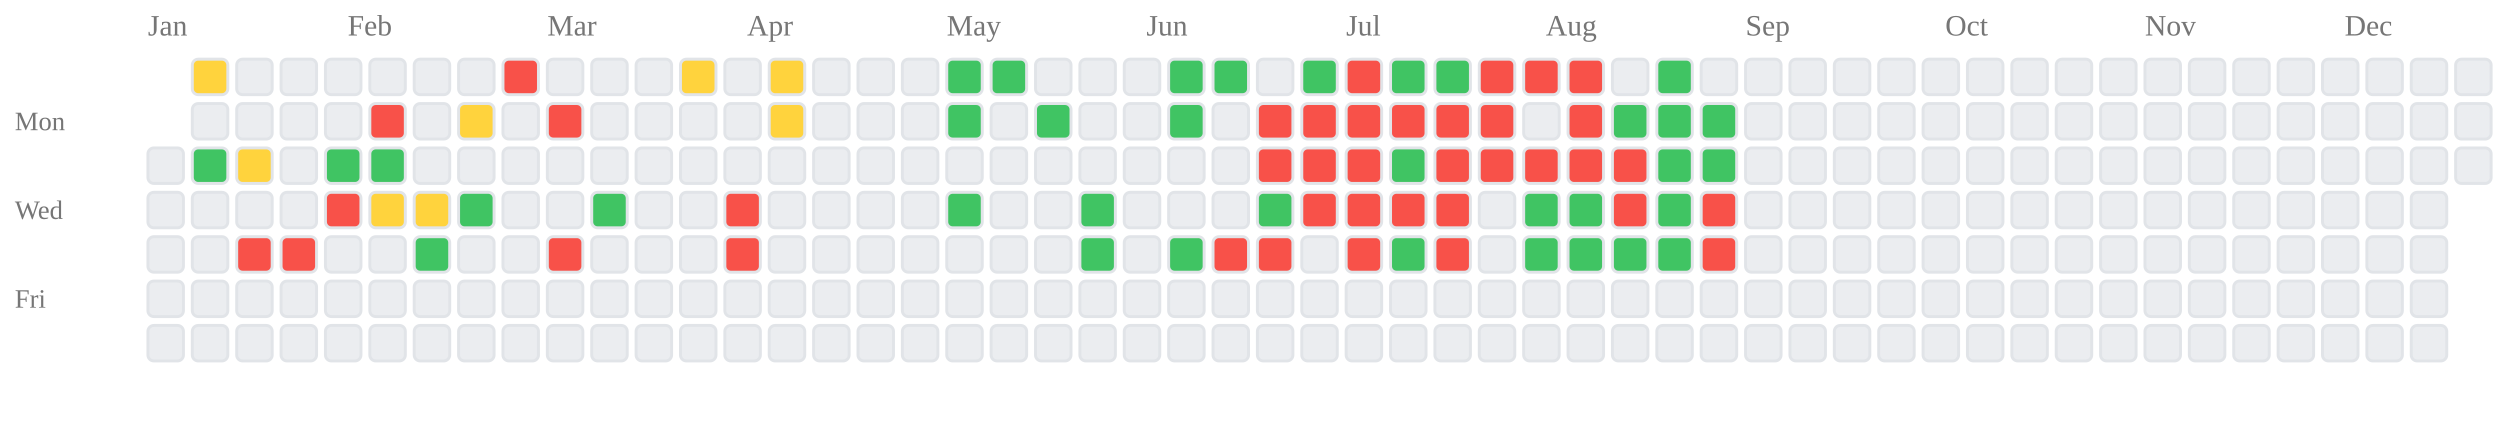
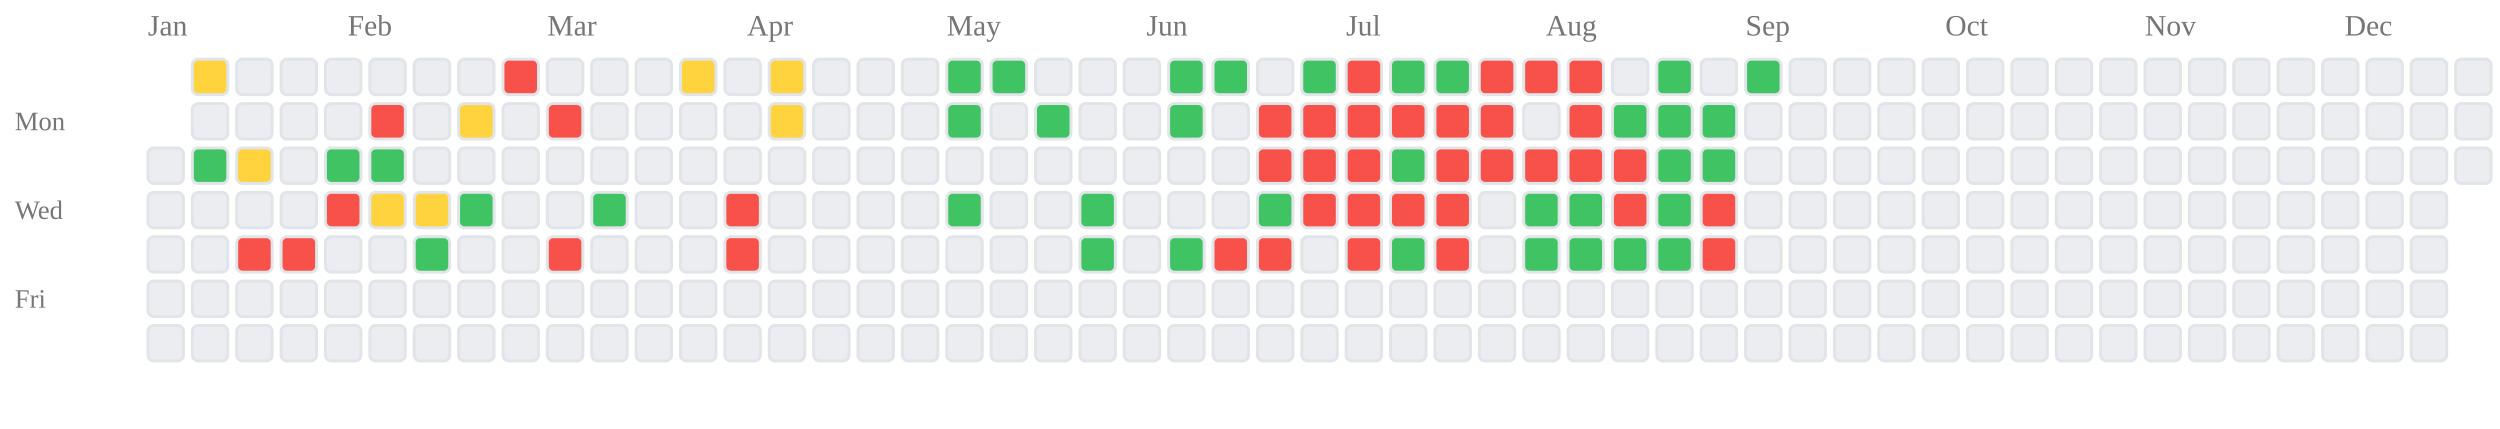
<svg xmlns="http://www.w3.org/2000/svg" width="845" height="145">
  <style>
        .month { font-size: 10px; fill: #767676; }
        .day { font-size: 9px; fill: #767676; }
        .cell { stroke: #e1e4e8; stroke-width: 1; }
        .cell-profit { fill: #40c463; }
        .cell-loss { fill: #f85149; }
        .cell-breakeven { fill: #ffd33d; }
        .cell-empty { fill: #ebedf0; }
    </style>
  <text x="50.0" y="12" class="month">Jan</text>
  <text x="117.5" y="12" class="month">Feb</text>
  <text x="185.0" y="12" class="month">Mar</text>
  <text x="252.5" y="12" class="month">Apr</text>
  <text x="320.0" y="12" class="month">May</text>
  <text x="387.5" y="12" class="month">Jun</text>
  <text x="455.0" y="12" class="month">Jul</text>
  <text x="522.5" y="12" class="month">Aug</text>
  <text x="590.0" y="12" class="month">Sep</text>
  <text x="657.5" y="12" class="month">Oct</text>
  <text x="725.0" y="12" class="month">Nov</text>
  <text x="792.5" y="12" class="month">Dec</text>
  <text x="5" y="44" class="day">Mon</text>
  <text x="5" y="74" class="day">Wed</text>
  <text x="5" y="104" class="day">Fri</text>
  <rect x="50" y="50" width="12" height="12" class="cell cell-empty" rx="2" ry="2" />
  <rect x="50" y="65" width="12" height="12" class="cell cell-empty" rx="2" ry="2" />
  <rect x="50" y="80" width="12" height="12" class="cell cell-empty" rx="2" ry="2" />
  <rect x="50" y="95" width="12" height="12" class="cell cell-empty" rx="2" ry="2" />
  <rect x="50" y="110" width="12" height="12" class="cell cell-empty" rx="2" ry="2" />
  <rect x="65" y="20" width="12" height="12" class="cell cell-breakeven" rx="2" ry="2" />
  <rect x="65" y="35" width="12" height="12" class="cell cell-empty" rx="2" ry="2" />
  <rect x="65" y="50" width="12" height="12" class="cell cell-profit" rx="2" ry="2" />
  <rect x="65" y="65" width="12" height="12" class="cell cell-empty" rx="2" ry="2" />
  <rect x="65" y="80" width="12" height="12" class="cell cell-empty" rx="2" ry="2" />
  <rect x="65" y="95" width="12" height="12" class="cell cell-empty" rx="2" ry="2" />
  <rect x="65" y="110" width="12" height="12" class="cell cell-empty" rx="2" ry="2" />
  <rect x="80" y="20" width="12" height="12" class="cell cell-empty" rx="2" ry="2" />
  <rect x="80" y="35" width="12" height="12" class="cell cell-empty" rx="2" ry="2" />
  <rect x="80" y="50" width="12" height="12" class="cell cell-breakeven" rx="2" ry="2" />
  <rect x="80" y="65" width="12" height="12" class="cell cell-empty" rx="2" ry="2" />
  <rect x="80" y="80" width="12" height="12" class="cell cell-loss" rx="2" ry="2" />
  <rect x="80" y="95" width="12" height="12" class="cell cell-empty" rx="2" ry="2" />
  <rect x="80" y="110" width="12" height="12" class="cell cell-empty" rx="2" ry="2" />
  <rect x="95" y="20" width="12" height="12" class="cell cell-empty" rx="2" ry="2" />
  <rect x="95" y="35" width="12" height="12" class="cell cell-empty" rx="2" ry="2" />
  <rect x="95" y="50" width="12" height="12" class="cell cell-empty" rx="2" ry="2" />
  <rect x="95" y="65" width="12" height="12" class="cell cell-empty" rx="2" ry="2" />
  <rect x="95" y="80" width="12" height="12" class="cell cell-loss" rx="2" ry="2" />
  <rect x="95" y="95" width="12" height="12" class="cell cell-empty" rx="2" ry="2" />
  <rect x="95" y="110" width="12" height="12" class="cell cell-empty" rx="2" ry="2" />
  <rect x="110" y="20" width="12" height="12" class="cell cell-empty" rx="2" ry="2" />
  <rect x="110" y="35" width="12" height="12" class="cell cell-empty" rx="2" ry="2" />
  <rect x="110" y="50" width="12" height="12" class="cell cell-profit" rx="2" ry="2" />
  <rect x="110" y="65" width="12" height="12" class="cell cell-loss" rx="2" ry="2" />
  <rect x="110" y="80" width="12" height="12" class="cell cell-empty" rx="2" ry="2" />
  <rect x="110" y="95" width="12" height="12" class="cell cell-empty" rx="2" ry="2" />
  <rect x="110" y="110" width="12" height="12" class="cell cell-empty" rx="2" ry="2" />
  <rect x="125" y="20" width="12" height="12" class="cell cell-empty" rx="2" ry="2" />
  <rect x="125" y="35" width="12" height="12" class="cell cell-loss" rx="2" ry="2" />
  <rect x="125" y="50" width="12" height="12" class="cell cell-profit" rx="2" ry="2" />
  <rect x="125" y="65" width="12" height="12" class="cell cell-breakeven" rx="2" ry="2" />
  <rect x="125" y="80" width="12" height="12" class="cell cell-empty" rx="2" ry="2" />
  <rect x="125" y="95" width="12" height="12" class="cell cell-empty" rx="2" ry="2" />
  <rect x="125" y="110" width="12" height="12" class="cell cell-empty" rx="2" ry="2" />
  <rect x="140" y="20" width="12" height="12" class="cell cell-empty" rx="2" ry="2" />
  <rect x="140" y="35" width="12" height="12" class="cell cell-empty" rx="2" ry="2" />
  <rect x="140" y="50" width="12" height="12" class="cell cell-empty" rx="2" ry="2" />
  <rect x="140" y="65" width="12" height="12" class="cell cell-breakeven" rx="2" ry="2" />
  <rect x="140" y="80" width="12" height="12" class="cell cell-profit" rx="2" ry="2" />
  <rect x="140" y="95" width="12" height="12" class="cell cell-empty" rx="2" ry="2" />
  <rect x="140" y="110" width="12" height="12" class="cell cell-empty" rx="2" ry="2" />
  <rect x="155" y="20" width="12" height="12" class="cell cell-empty" rx="2" ry="2" />
  <rect x="155" y="35" width="12" height="12" class="cell cell-breakeven" rx="2" ry="2" />
  <rect x="155" y="50" width="12" height="12" class="cell cell-empty" rx="2" ry="2" />
  <rect x="155" y="65" width="12" height="12" class="cell cell-profit" rx="2" ry="2" />
  <rect x="155" y="80" width="12" height="12" class="cell cell-empty" rx="2" ry="2" />
  <rect x="155" y="95" width="12" height="12" class="cell cell-empty" rx="2" ry="2" />
  <rect x="155" y="110" width="12" height="12" class="cell cell-empty" rx="2" ry="2" />
  <rect x="170" y="20" width="12" height="12" class="cell cell-loss" rx="2" ry="2" />
  <rect x="170" y="35" width="12" height="12" class="cell cell-empty" rx="2" ry="2" />
  <rect x="170" y="50" width="12" height="12" class="cell cell-empty" rx="2" ry="2" />
  <rect x="170" y="65" width="12" height="12" class="cell cell-empty" rx="2" ry="2" />
  <rect x="170" y="80" width="12" height="12" class="cell cell-empty" rx="2" ry="2" />
  <rect x="170" y="95" width="12" height="12" class="cell cell-empty" rx="2" ry="2" />
  <rect x="170" y="110" width="12" height="12" class="cell cell-empty" rx="2" ry="2" />
  <rect x="185" y="20" width="12" height="12" class="cell cell-empty" rx="2" ry="2" />
  <rect x="185" y="35" width="12" height="12" class="cell cell-loss" rx="2" ry="2" />
  <rect x="185" y="50" width="12" height="12" class="cell cell-empty" rx="2" ry="2" />
  <rect x="185" y="65" width="12" height="12" class="cell cell-empty" rx="2" ry="2" />
  <rect x="185" y="80" width="12" height="12" class="cell cell-loss" rx="2" ry="2" />
  <rect x="185" y="95" width="12" height="12" class="cell cell-empty" rx="2" ry="2" />
  <rect x="185" y="110" width="12" height="12" class="cell cell-empty" rx="2" ry="2" />
  <rect x="200" y="20" width="12" height="12" class="cell cell-empty" rx="2" ry="2" />
  <rect x="200" y="35" width="12" height="12" class="cell cell-empty" rx="2" ry="2" />
  <rect x="200" y="50" width="12" height="12" class="cell cell-empty" rx="2" ry="2" />
  <rect x="200" y="65" width="12" height="12" class="cell cell-profit" rx="2" ry="2" />
  <rect x="200" y="80" width="12" height="12" class="cell cell-empty" rx="2" ry="2" />
  <rect x="200" y="95" width="12" height="12" class="cell cell-empty" rx="2" ry="2" />
  <rect x="200" y="110" width="12" height="12" class="cell cell-empty" rx="2" ry="2" />
  <rect x="215" y="20" width="12" height="12" class="cell cell-empty" rx="2" ry="2" />
  <rect x="215" y="35" width="12" height="12" class="cell cell-empty" rx="2" ry="2" />
  <rect x="215" y="50" width="12" height="12" class="cell cell-empty" rx="2" ry="2" />
  <rect x="215" y="65" width="12" height="12" class="cell cell-empty" rx="2" ry="2" />
  <rect x="215" y="80" width="12" height="12" class="cell cell-empty" rx="2" ry="2" />
  <rect x="215" y="95" width="12" height="12" class="cell cell-empty" rx="2" ry="2" />
  <rect x="215" y="110" width="12" height="12" class="cell cell-empty" rx="2" ry="2" />
  <rect x="230" y="20" width="12" height="12" class="cell cell-breakeven" rx="2" ry="2" />
  <rect x="230" y="35" width="12" height="12" class="cell cell-empty" rx="2" ry="2" />
  <rect x="230" y="50" width="12" height="12" class="cell cell-empty" rx="2" ry="2" />
  <rect x="230" y="65" width="12" height="12" class="cell cell-empty" rx="2" ry="2" />
  <rect x="230" y="80" width="12" height="12" class="cell cell-empty" rx="2" ry="2" />
  <rect x="230" y="95" width="12" height="12" class="cell cell-empty" rx="2" ry="2" />
  <rect x="230" y="110" width="12" height="12" class="cell cell-empty" rx="2" ry="2" />
  <rect x="245" y="20" width="12" height="12" class="cell cell-empty" rx="2" ry="2" />
  <rect x="245" y="35" width="12" height="12" class="cell cell-empty" rx="2" ry="2" />
  <rect x="245" y="50" width="12" height="12" class="cell cell-empty" rx="2" ry="2" />
  <rect x="245" y="65" width="12" height="12" class="cell cell-loss" rx="2" ry="2" />
  <rect x="245" y="80" width="12" height="12" class="cell cell-loss" rx="2" ry="2" />
  <rect x="245" y="95" width="12" height="12" class="cell cell-empty" rx="2" ry="2" />
  <rect x="245" y="110" width="12" height="12" class="cell cell-empty" rx="2" ry="2" />
  <rect x="260" y="20" width="12" height="12" class="cell cell-breakeven" rx="2" ry="2" />
  <rect x="260" y="35" width="12" height="12" class="cell cell-breakeven" rx="2" ry="2" />
  <rect x="260" y="50" width="12" height="12" class="cell cell-empty" rx="2" ry="2" />
  <rect x="260" y="65" width="12" height="12" class="cell cell-empty" rx="2" ry="2" />
  <rect x="260" y="80" width="12" height="12" class="cell cell-empty" rx="2" ry="2" />
  <rect x="260" y="95" width="12" height="12" class="cell cell-empty" rx="2" ry="2" />
  <rect x="260" y="110" width="12" height="12" class="cell cell-empty" rx="2" ry="2" />
  <rect x="275" y="20" width="12" height="12" class="cell cell-empty" rx="2" ry="2" />
  <rect x="275" y="35" width="12" height="12" class="cell cell-empty" rx="2" ry="2" />
  <rect x="275" y="50" width="12" height="12" class="cell cell-empty" rx="2" ry="2" />
  <rect x="275" y="65" width="12" height="12" class="cell cell-empty" rx="2" ry="2" />
  <rect x="275" y="80" width="12" height="12" class="cell cell-empty" rx="2" ry="2" />
  <rect x="275" y="95" width="12" height="12" class="cell cell-empty" rx="2" ry="2" />
  <rect x="275" y="110" width="12" height="12" class="cell cell-empty" rx="2" ry="2" />
  <rect x="290" y="20" width="12" height="12" class="cell cell-empty" rx="2" ry="2" />
  <rect x="290" y="35" width="12" height="12" class="cell cell-empty" rx="2" ry="2" />
  <rect x="290" y="50" width="12" height="12" class="cell cell-empty" rx="2" ry="2" />
  <rect x="290" y="65" width="12" height="12" class="cell cell-empty" rx="2" ry="2" />
  <rect x="290" y="80" width="12" height="12" class="cell cell-empty" rx="2" ry="2" />
  <rect x="290" y="95" width="12" height="12" class="cell cell-empty" rx="2" ry="2" />
  <rect x="290" y="110" width="12" height="12" class="cell cell-empty" rx="2" ry="2" />
  <rect x="305" y="20" width="12" height="12" class="cell cell-empty" rx="2" ry="2" />
  <rect x="305" y="35" width="12" height="12" class="cell cell-empty" rx="2" ry="2" />
  <rect x="305" y="50" width="12" height="12" class="cell cell-empty" rx="2" ry="2" />
  <rect x="305" y="65" width="12" height="12" class="cell cell-empty" rx="2" ry="2" />
  <rect x="305" y="80" width="12" height="12" class="cell cell-empty" rx="2" ry="2" />
  <rect x="305" y="95" width="12" height="12" class="cell cell-empty" rx="2" ry="2" />
  <rect x="305" y="110" width="12" height="12" class="cell cell-empty" rx="2" ry="2" />
  <rect x="320" y="20" width="12" height="12" class="cell cell-profit" rx="2" ry="2" />
  <rect x="320" y="35" width="12" height="12" class="cell cell-profit" rx="2" ry="2" />
  <rect x="320" y="50" width="12" height="12" class="cell cell-empty" rx="2" ry="2" />
  <rect x="320" y="65" width="12" height="12" class="cell cell-profit" rx="2" ry="2" />
  <rect x="320" y="80" width="12" height="12" class="cell cell-empty" rx="2" ry="2" />
  <rect x="320" y="95" width="12" height="12" class="cell cell-empty" rx="2" ry="2" />
  <rect x="320" y="110" width="12" height="12" class="cell cell-empty" rx="2" ry="2" />
  <rect x="335" y="20" width="12" height="12" class="cell cell-profit" rx="2" ry="2" />
  <rect x="335" y="35" width="12" height="12" class="cell cell-empty" rx="2" ry="2" />
  <rect x="335" y="50" width="12" height="12" class="cell cell-empty" rx="2" ry="2" />
  <rect x="335" y="65" width="12" height="12" class="cell cell-empty" rx="2" ry="2" />
  <rect x="335" y="80" width="12" height="12" class="cell cell-empty" rx="2" ry="2" />
  <rect x="335" y="95" width="12" height="12" class="cell cell-empty" rx="2" ry="2" />
  <rect x="335" y="110" width="12" height="12" class="cell cell-empty" rx="2" ry="2" />
  <rect x="350" y="20" width="12" height="12" class="cell cell-empty" rx="2" ry="2" />
  <rect x="350" y="35" width="12" height="12" class="cell cell-profit" rx="2" ry="2" />
  <rect x="350" y="50" width="12" height="12" class="cell cell-empty" rx="2" ry="2" />
  <rect x="350" y="65" width="12" height="12" class="cell cell-empty" rx="2" ry="2" />
  <rect x="350" y="80" width="12" height="12" class="cell cell-empty" rx="2" ry="2" />
  <rect x="350" y="95" width="12" height="12" class="cell cell-empty" rx="2" ry="2" />
  <rect x="350" y="110" width="12" height="12" class="cell cell-empty" rx="2" ry="2" />
  <rect x="365" y="20" width="12" height="12" class="cell cell-empty" rx="2" ry="2" />
  <rect x="365" y="35" width="12" height="12" class="cell cell-empty" rx="2" ry="2" />
  <rect x="365" y="50" width="12" height="12" class="cell cell-empty" rx="2" ry="2" />
  <rect x="365" y="65" width="12" height="12" class="cell cell-profit" rx="2" ry="2" />
  <rect x="365" y="80" width="12" height="12" class="cell cell-profit" rx="2" ry="2" />
  <rect x="365" y="95" width="12" height="12" class="cell cell-empty" rx="2" ry="2" />
  <rect x="365" y="110" width="12" height="12" class="cell cell-empty" rx="2" ry="2" />
  <rect x="380" y="20" width="12" height="12" class="cell cell-empty" rx="2" ry="2" />
  <rect x="380" y="35" width="12" height="12" class="cell cell-empty" rx="2" ry="2" />
  <rect x="380" y="50" width="12" height="12" class="cell cell-empty" rx="2" ry="2" />
  <rect x="380" y="65" width="12" height="12" class="cell cell-empty" rx="2" ry="2" />
  <rect x="380" y="80" width="12" height="12" class="cell cell-empty" rx="2" ry="2" />
  <rect x="380" y="95" width="12" height="12" class="cell cell-empty" rx="2" ry="2" />
  <rect x="380" y="110" width="12" height="12" class="cell cell-empty" rx="2" ry="2" />
  <rect x="395" y="20" width="12" height="12" class="cell cell-profit" rx="2" ry="2" />
  <rect x="395" y="35" width="12" height="12" class="cell cell-profit" rx="2" ry="2" />
  <rect x="395" y="50" width="12" height="12" class="cell cell-empty" rx="2" ry="2" />
  <rect x="395" y="65" width="12" height="12" class="cell cell-empty" rx="2" ry="2" />
  <rect x="395" y="80" width="12" height="12" class="cell cell-profit" rx="2" ry="2" />
  <rect x="395" y="95" width="12" height="12" class="cell cell-empty" rx="2" ry="2" />
  <rect x="395" y="110" width="12" height="12" class="cell cell-empty" rx="2" ry="2" />
  <rect x="410" y="20" width="12" height="12" class="cell cell-profit" rx="2" ry="2" />
  <rect x="410" y="35" width="12" height="12" class="cell cell-empty" rx="2" ry="2" />
  <rect x="410" y="50" width="12" height="12" class="cell cell-empty" rx="2" ry="2" />
  <rect x="410" y="65" width="12" height="12" class="cell cell-empty" rx="2" ry="2" />
  <rect x="410" y="80" width="12" height="12" class="cell cell-loss" rx="2" ry="2" />
  <rect x="410" y="95" width="12" height="12" class="cell cell-empty" rx="2" ry="2" />
  <rect x="410" y="110" width="12" height="12" class="cell cell-empty" rx="2" ry="2" />
  <rect x="425" y="20" width="12" height="12" class="cell cell-empty" rx="2" ry="2" />
  <rect x="425" y="35" width="12" height="12" class="cell cell-loss" rx="2" ry="2" />
  <rect x="425" y="50" width="12" height="12" class="cell cell-loss" rx="2" ry="2" />
  <rect x="425" y="65" width="12" height="12" class="cell cell-profit" rx="2" ry="2" />
  <rect x="425" y="80" width="12" height="12" class="cell cell-loss" rx="2" ry="2" />
  <rect x="425" y="95" width="12" height="12" class="cell cell-empty" rx="2" ry="2" />
  <rect x="425" y="110" width="12" height="12" class="cell cell-empty" rx="2" ry="2" />
  <rect x="440" y="20" width="12" height="12" class="cell cell-profit" rx="2" ry="2" />
  <rect x="440" y="35" width="12" height="12" class="cell cell-loss" rx="2" ry="2" />
  <rect x="440" y="50" width="12" height="12" class="cell cell-loss" rx="2" ry="2" />
  <rect x="440" y="65" width="12" height="12" class="cell cell-loss" rx="2" ry="2" />
  <rect x="440" y="80" width="12" height="12" class="cell cell-empty" rx="2" ry="2" />
  <rect x="440" y="95" width="12" height="12" class="cell cell-empty" rx="2" ry="2" />
  <rect x="440" y="110" width="12" height="12" class="cell cell-empty" rx="2" ry="2" />
  <rect x="455" y="20" width="12" height="12" class="cell cell-loss" rx="2" ry="2" />
  <rect x="455" y="35" width="12" height="12" class="cell cell-loss" rx="2" ry="2" />
  <rect x="455" y="50" width="12" height="12" class="cell cell-loss" rx="2" ry="2" />
  <rect x="455" y="65" width="12" height="12" class="cell cell-loss" rx="2" ry="2" />
  <rect x="455" y="80" width="12" height="12" class="cell cell-loss" rx="2" ry="2" />
  <rect x="455" y="95" width="12" height="12" class="cell cell-empty" rx="2" ry="2" />
  <rect x="455" y="110" width="12" height="12" class="cell cell-empty" rx="2" ry="2" />
  <rect x="470" y="20" width="12" height="12" class="cell cell-profit" rx="2" ry="2" />
  <rect x="470" y="35" width="12" height="12" class="cell cell-loss" rx="2" ry="2" />
  <rect x="470" y="50" width="12" height="12" class="cell cell-profit" rx="2" ry="2" />
  <rect x="470" y="65" width="12" height="12" class="cell cell-loss" rx="2" ry="2" />
  <rect x="470" y="80" width="12" height="12" class="cell cell-profit" rx="2" ry="2" />
  <rect x="470" y="95" width="12" height="12" class="cell cell-empty" rx="2" ry="2" />
  <rect x="470" y="110" width="12" height="12" class="cell cell-empty" rx="2" ry="2" />
  <rect x="485" y="20" width="12" height="12" class="cell cell-profit" rx="2" ry="2" />
  <rect x="485" y="35" width="12" height="12" class="cell cell-loss" rx="2" ry="2" />
  <rect x="485" y="50" width="12" height="12" class="cell cell-loss" rx="2" ry="2" />
  <rect x="485" y="65" width="12" height="12" class="cell cell-loss" rx="2" ry="2" />
  <rect x="485" y="80" width="12" height="12" class="cell cell-loss" rx="2" ry="2" />
  <rect x="485" y="95" width="12" height="12" class="cell cell-empty" rx="2" ry="2" />
  <rect x="485" y="110" width="12" height="12" class="cell cell-empty" rx="2" ry="2" />
  <rect x="500" y="20" width="12" height="12" class="cell cell-loss" rx="2" ry="2" />
  <rect x="500" y="35" width="12" height="12" class="cell cell-loss" rx="2" ry="2" />
  <rect x="500" y="50" width="12" height="12" class="cell cell-loss" rx="2" ry="2" />
  <rect x="500" y="65" width="12" height="12" class="cell cell-empty" rx="2" ry="2" />
  <rect x="500" y="80" width="12" height="12" class="cell cell-empty" rx="2" ry="2" />
  <rect x="500" y="95" width="12" height="12" class="cell cell-empty" rx="2" ry="2" />
  <rect x="500" y="110" width="12" height="12" class="cell cell-empty" rx="2" ry="2" />
  <rect x="515" y="20" width="12" height="12" class="cell cell-loss" rx="2" ry="2" />
  <rect x="515" y="35" width="12" height="12" class="cell cell-empty" rx="2" ry="2" />
  <rect x="515" y="50" width="12" height="12" class="cell cell-loss" rx="2" ry="2" />
  <rect x="515" y="65" width="12" height="12" class="cell cell-profit" rx="2" ry="2" />
  <rect x="515" y="80" width="12" height="12" class="cell cell-profit" rx="2" ry="2" />
  <rect x="515" y="95" width="12" height="12" class="cell cell-empty" rx="2" ry="2" />
  <rect x="515" y="110" width="12" height="12" class="cell cell-empty" rx="2" ry="2" />
  <rect x="530" y="20" width="12" height="12" class="cell cell-loss" rx="2" ry="2" />
  <rect x="530" y="35" width="12" height="12" class="cell cell-loss" rx="2" ry="2" />
  <rect x="530" y="50" width="12" height="12" class="cell cell-loss" rx="2" ry="2" />
  <rect x="530" y="65" width="12" height="12" class="cell cell-profit" rx="2" ry="2" />
  <rect x="530" y="80" width="12" height="12" class="cell cell-profit" rx="2" ry="2" />
  <rect x="530" y="95" width="12" height="12" class="cell cell-empty" rx="2" ry="2" />
  <rect x="530" y="110" width="12" height="12" class="cell cell-empty" rx="2" ry="2" />
  <rect x="545" y="20" width="12" height="12" class="cell cell-empty" rx="2" ry="2" />
  <rect x="545" y="35" width="12" height="12" class="cell cell-profit" rx="2" ry="2" />
  <rect x="545" y="50" width="12" height="12" class="cell cell-loss" rx="2" ry="2" />
  <rect x="545" y="65" width="12" height="12" class="cell cell-loss" rx="2" ry="2" />
  <rect x="545" y="80" width="12" height="12" class="cell cell-profit" rx="2" ry="2" />
  <rect x="545" y="95" width="12" height="12" class="cell cell-empty" rx="2" ry="2" />
  <rect x="545" y="110" width="12" height="12" class="cell cell-empty" rx="2" ry="2" />
  <rect x="560" y="20" width="12" height="12" class="cell cell-profit" rx="2" ry="2" />
  <rect x="560" y="35" width="12" height="12" class="cell cell-profit" rx="2" ry="2" />
  <rect x="560" y="50" width="12" height="12" class="cell cell-profit" rx="2" ry="2" />
  <rect x="560" y="65" width="12" height="12" class="cell cell-profit" rx="2" ry="2" />
  <rect x="560" y="80" width="12" height="12" class="cell cell-profit" rx="2" ry="2" />
  <rect x="560" y="95" width="12" height="12" class="cell cell-empty" rx="2" ry="2" />
  <rect x="560" y="110" width="12" height="12" class="cell cell-empty" rx="2" ry="2" />
  <rect x="575" y="20" width="12" height="12" class="cell cell-empty" rx="2" ry="2" />
  <rect x="575" y="35" width="12" height="12" class="cell cell-profit" rx="2" ry="2" />
  <rect x="575" y="50" width="12" height="12" class="cell cell-profit" rx="2" ry="2" />
  <rect x="575" y="65" width="12" height="12" class="cell cell-loss" rx="2" ry="2" />
  <rect x="575" y="80" width="12" height="12" class="cell cell-loss" rx="2" ry="2" />
  <rect x="575" y="95" width="12" height="12" class="cell cell-empty" rx="2" ry="2" />
  <rect x="575" y="110" width="12" height="12" class="cell cell-empty" rx="2" ry="2" />
-   <rect x="590" y="20" width="12" height="12" class="cell cell-empty" rx="2" ry="2" />
+   <rect x="590" y="20" width="12" height="12" class="cell cell-profit" rx="2" ry="2" />
  <rect x="590" y="35" width="12" height="12" class="cell cell-empty" rx="2" ry="2" />
  <rect x="590" y="50" width="12" height="12" class="cell cell-empty" rx="2" ry="2" />
  <rect x="590" y="65" width="12" height="12" class="cell cell-empty" rx="2" ry="2" />
  <rect x="590" y="80" width="12" height="12" class="cell cell-empty" rx="2" ry="2" />
  <rect x="590" y="95" width="12" height="12" class="cell cell-empty" rx="2" ry="2" />
  <rect x="590" y="110" width="12" height="12" class="cell cell-empty" rx="2" ry="2" />
  <rect x="605" y="20" width="12" height="12" class="cell cell-empty" rx="2" ry="2" />
  <rect x="605" y="35" width="12" height="12" class="cell cell-empty" rx="2" ry="2" />
  <rect x="605" y="50" width="12" height="12" class="cell cell-empty" rx="2" ry="2" />
  <rect x="605" y="65" width="12" height="12" class="cell cell-empty" rx="2" ry="2" />
  <rect x="605" y="80" width="12" height="12" class="cell cell-empty" rx="2" ry="2" />
  <rect x="605" y="95" width="12" height="12" class="cell cell-empty" rx="2" ry="2" />
  <rect x="605" y="110" width="12" height="12" class="cell cell-empty" rx="2" ry="2" />
  <rect x="620" y="20" width="12" height="12" class="cell cell-empty" rx="2" ry="2" />
  <rect x="620" y="35" width="12" height="12" class="cell cell-empty" rx="2" ry="2" />
  <rect x="620" y="50" width="12" height="12" class="cell cell-empty" rx="2" ry="2" />
  <rect x="620" y="65" width="12" height="12" class="cell cell-empty" rx="2" ry="2" />
  <rect x="620" y="80" width="12" height="12" class="cell cell-empty" rx="2" ry="2" />
  <rect x="620" y="95" width="12" height="12" class="cell cell-empty" rx="2" ry="2" />
  <rect x="620" y="110" width="12" height="12" class="cell cell-empty" rx="2" ry="2" />
  <rect x="635" y="20" width="12" height="12" class="cell cell-empty" rx="2" ry="2" />
  <rect x="635" y="35" width="12" height="12" class="cell cell-empty" rx="2" ry="2" />
  <rect x="635" y="50" width="12" height="12" class="cell cell-empty" rx="2" ry="2" />
  <rect x="635" y="65" width="12" height="12" class="cell cell-empty" rx="2" ry="2" />
  <rect x="635" y="80" width="12" height="12" class="cell cell-empty" rx="2" ry="2" />
  <rect x="635" y="95" width="12" height="12" class="cell cell-empty" rx="2" ry="2" />
  <rect x="635" y="110" width="12" height="12" class="cell cell-empty" rx="2" ry="2" />
  <rect x="650" y="20" width="12" height="12" class="cell cell-empty" rx="2" ry="2" />
  <rect x="650" y="35" width="12" height="12" class="cell cell-empty" rx="2" ry="2" />
  <rect x="650" y="50" width="12" height="12" class="cell cell-empty" rx="2" ry="2" />
  <rect x="650" y="65" width="12" height="12" class="cell cell-empty" rx="2" ry="2" />
  <rect x="650" y="80" width="12" height="12" class="cell cell-empty" rx="2" ry="2" />
  <rect x="650" y="95" width="12" height="12" class="cell cell-empty" rx="2" ry="2" />
  <rect x="650" y="110" width="12" height="12" class="cell cell-empty" rx="2" ry="2" />
  <rect x="665" y="20" width="12" height="12" class="cell cell-empty" rx="2" ry="2" />
  <rect x="665" y="35" width="12" height="12" class="cell cell-empty" rx="2" ry="2" />
  <rect x="665" y="50" width="12" height="12" class="cell cell-empty" rx="2" ry="2" />
  <rect x="665" y="65" width="12" height="12" class="cell cell-empty" rx="2" ry="2" />
  <rect x="665" y="80" width="12" height="12" class="cell cell-empty" rx="2" ry="2" />
  <rect x="665" y="95" width="12" height="12" class="cell cell-empty" rx="2" ry="2" />
  <rect x="665" y="110" width="12" height="12" class="cell cell-empty" rx="2" ry="2" />
  <rect x="680" y="20" width="12" height="12" class="cell cell-empty" rx="2" ry="2" />
  <rect x="680" y="35" width="12" height="12" class="cell cell-empty" rx="2" ry="2" />
  <rect x="680" y="50" width="12" height="12" class="cell cell-empty" rx="2" ry="2" />
  <rect x="680" y="65" width="12" height="12" class="cell cell-empty" rx="2" ry="2" />
  <rect x="680" y="80" width="12" height="12" class="cell cell-empty" rx="2" ry="2" />
  <rect x="680" y="95" width="12" height="12" class="cell cell-empty" rx="2" ry="2" />
  <rect x="680" y="110" width="12" height="12" class="cell cell-empty" rx="2" ry="2" />
  <rect x="695" y="20" width="12" height="12" class="cell cell-empty" rx="2" ry="2" />
  <rect x="695" y="35" width="12" height="12" class="cell cell-empty" rx="2" ry="2" />
  <rect x="695" y="50" width="12" height="12" class="cell cell-empty" rx="2" ry="2" />
  <rect x="695" y="65" width="12" height="12" class="cell cell-empty" rx="2" ry="2" />
  <rect x="695" y="80" width="12" height="12" class="cell cell-empty" rx="2" ry="2" />
  <rect x="695" y="95" width="12" height="12" class="cell cell-empty" rx="2" ry="2" />
  <rect x="695" y="110" width="12" height="12" class="cell cell-empty" rx="2" ry="2" />
  <rect x="710" y="20" width="12" height="12" class="cell cell-empty" rx="2" ry="2" />
  <rect x="710" y="35" width="12" height="12" class="cell cell-empty" rx="2" ry="2" />
  <rect x="710" y="50" width="12" height="12" class="cell cell-empty" rx="2" ry="2" />
  <rect x="710" y="65" width="12" height="12" class="cell cell-empty" rx="2" ry="2" />
  <rect x="710" y="80" width="12" height="12" class="cell cell-empty" rx="2" ry="2" />
  <rect x="710" y="95" width="12" height="12" class="cell cell-empty" rx="2" ry="2" />
  <rect x="710" y="110" width="12" height="12" class="cell cell-empty" rx="2" ry="2" />
  <rect x="725" y="20" width="12" height="12" class="cell cell-empty" rx="2" ry="2" />
  <rect x="725" y="35" width="12" height="12" class="cell cell-empty" rx="2" ry="2" />
  <rect x="725" y="50" width="12" height="12" class="cell cell-empty" rx="2" ry="2" />
  <rect x="725" y="65" width="12" height="12" class="cell cell-empty" rx="2" ry="2" />
  <rect x="725" y="80" width="12" height="12" class="cell cell-empty" rx="2" ry="2" />
  <rect x="725" y="95" width="12" height="12" class="cell cell-empty" rx="2" ry="2" />
  <rect x="725" y="110" width="12" height="12" class="cell cell-empty" rx="2" ry="2" />
  <rect x="740" y="20" width="12" height="12" class="cell cell-empty" rx="2" ry="2" />
  <rect x="740" y="35" width="12" height="12" class="cell cell-empty" rx="2" ry="2" />
  <rect x="740" y="50" width="12" height="12" class="cell cell-empty" rx="2" ry="2" />
  <rect x="740" y="65" width="12" height="12" class="cell cell-empty" rx="2" ry="2" />
  <rect x="740" y="80" width="12" height="12" class="cell cell-empty" rx="2" ry="2" />
  <rect x="740" y="95" width="12" height="12" class="cell cell-empty" rx="2" ry="2" />
  <rect x="740" y="110" width="12" height="12" class="cell cell-empty" rx="2" ry="2" />
  <rect x="755" y="20" width="12" height="12" class="cell cell-empty" rx="2" ry="2" />
  <rect x="755" y="35" width="12" height="12" class="cell cell-empty" rx="2" ry="2" />
  <rect x="755" y="50" width="12" height="12" class="cell cell-empty" rx="2" ry="2" />
  <rect x="755" y="65" width="12" height="12" class="cell cell-empty" rx="2" ry="2" />
  <rect x="755" y="80" width="12" height="12" class="cell cell-empty" rx="2" ry="2" />
  <rect x="755" y="95" width="12" height="12" class="cell cell-empty" rx="2" ry="2" />
  <rect x="755" y="110" width="12" height="12" class="cell cell-empty" rx="2" ry="2" />
  <rect x="770" y="20" width="12" height="12" class="cell cell-empty" rx="2" ry="2" />
  <rect x="770" y="35" width="12" height="12" class="cell cell-empty" rx="2" ry="2" />
  <rect x="770" y="50" width="12" height="12" class="cell cell-empty" rx="2" ry="2" />
  <rect x="770" y="65" width="12" height="12" class="cell cell-empty" rx="2" ry="2" />
  <rect x="770" y="80" width="12" height="12" class="cell cell-empty" rx="2" ry="2" />
  <rect x="770" y="95" width="12" height="12" class="cell cell-empty" rx="2" ry="2" />
  <rect x="770" y="110" width="12" height="12" class="cell cell-empty" rx="2" ry="2" />
  <rect x="785" y="20" width="12" height="12" class="cell cell-empty" rx="2" ry="2" />
  <rect x="785" y="35" width="12" height="12" class="cell cell-empty" rx="2" ry="2" />
  <rect x="785" y="50" width="12" height="12" class="cell cell-empty" rx="2" ry="2" />
  <rect x="785" y="65" width="12" height="12" class="cell cell-empty" rx="2" ry="2" />
  <rect x="785" y="80" width="12" height="12" class="cell cell-empty" rx="2" ry="2" />
  <rect x="785" y="95" width="12" height="12" class="cell cell-empty" rx="2" ry="2" />
  <rect x="785" y="110" width="12" height="12" class="cell cell-empty" rx="2" ry="2" />
  <rect x="800" y="20" width="12" height="12" class="cell cell-empty" rx="2" ry="2" />
  <rect x="800" y="35" width="12" height="12" class="cell cell-empty" rx="2" ry="2" />
  <rect x="800" y="50" width="12" height="12" class="cell cell-empty" rx="2" ry="2" />
  <rect x="800" y="65" width="12" height="12" class="cell cell-empty" rx="2" ry="2" />
  <rect x="800" y="80" width="12" height="12" class="cell cell-empty" rx="2" ry="2" />
  <rect x="800" y="95" width="12" height="12" class="cell cell-empty" rx="2" ry="2" />
  <rect x="800" y="110" width="12" height="12" class="cell cell-empty" rx="2" ry="2" />
  <rect x="815" y="20" width="12" height="12" class="cell cell-empty" rx="2" ry="2" />
  <rect x="815" y="35" width="12" height="12" class="cell cell-empty" rx="2" ry="2" />
  <rect x="815" y="50" width="12" height="12" class="cell cell-empty" rx="2" ry="2" />
  <rect x="815" y="65" width="12" height="12" class="cell cell-empty" rx="2" ry="2" />
  <rect x="815" y="80" width="12" height="12" class="cell cell-empty" rx="2" ry="2" />
  <rect x="815" y="95" width="12" height="12" class="cell cell-empty" rx="2" ry="2" />
  <rect x="815" y="110" width="12" height="12" class="cell cell-empty" rx="2" ry="2" />
  <rect x="830" y="20" width="12" height="12" class="cell cell-empty" rx="2" ry="2" />
  <rect x="830" y="35" width="12" height="12" class="cell cell-empty" rx="2" ry="2" />
  <rect x="830" y="50" width="12" height="12" class="cell cell-empty" rx="2" ry="2" />
</svg>
